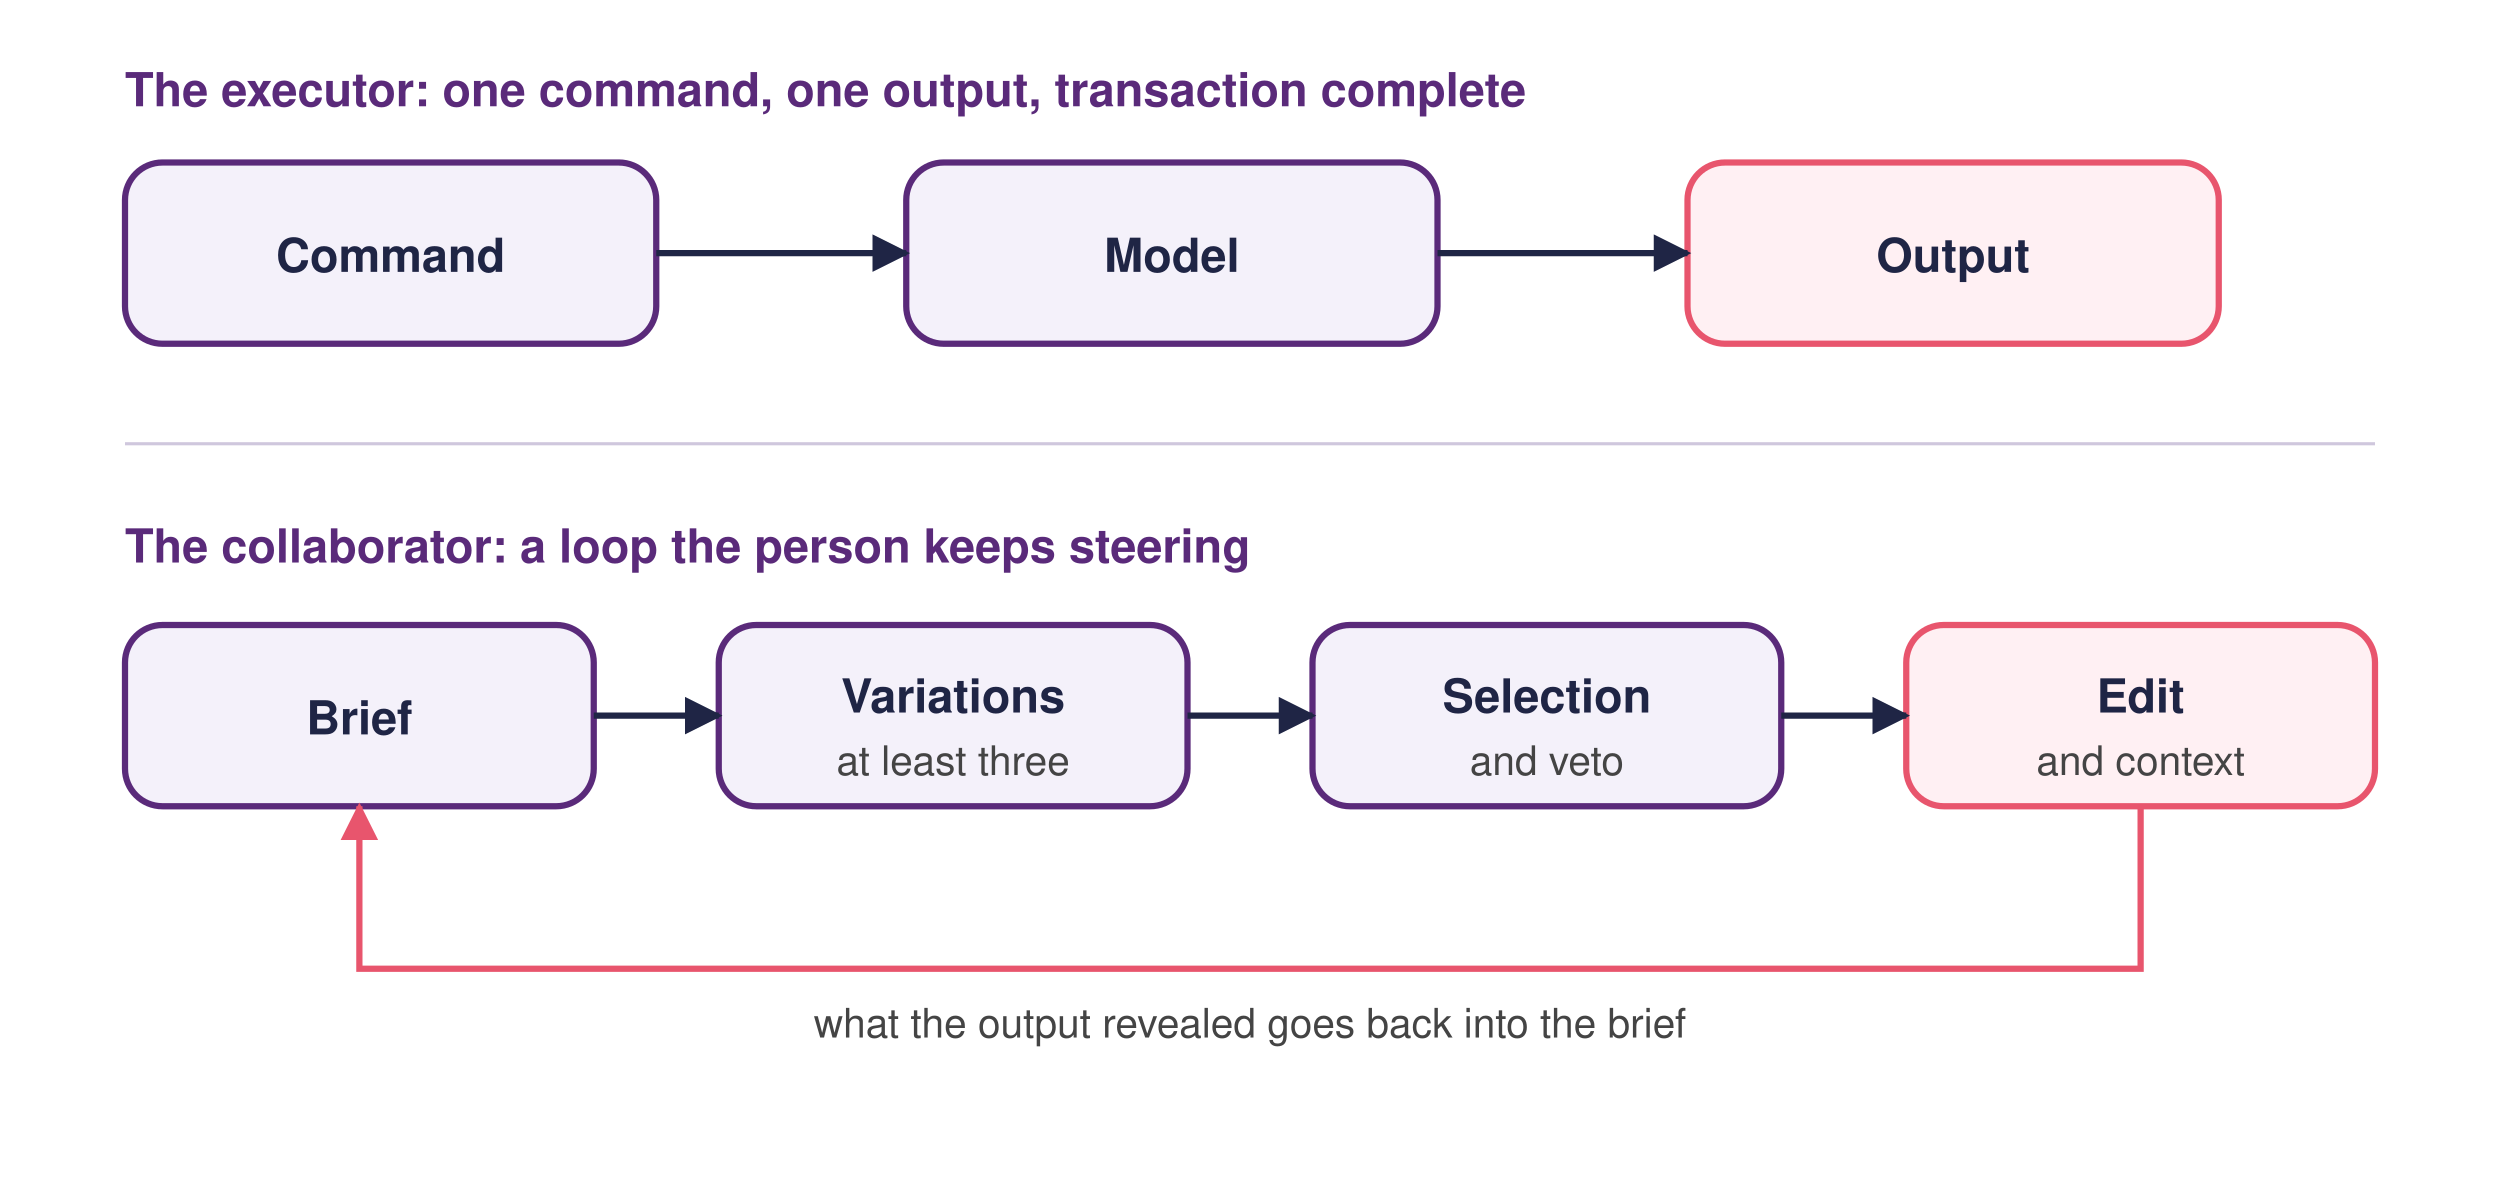
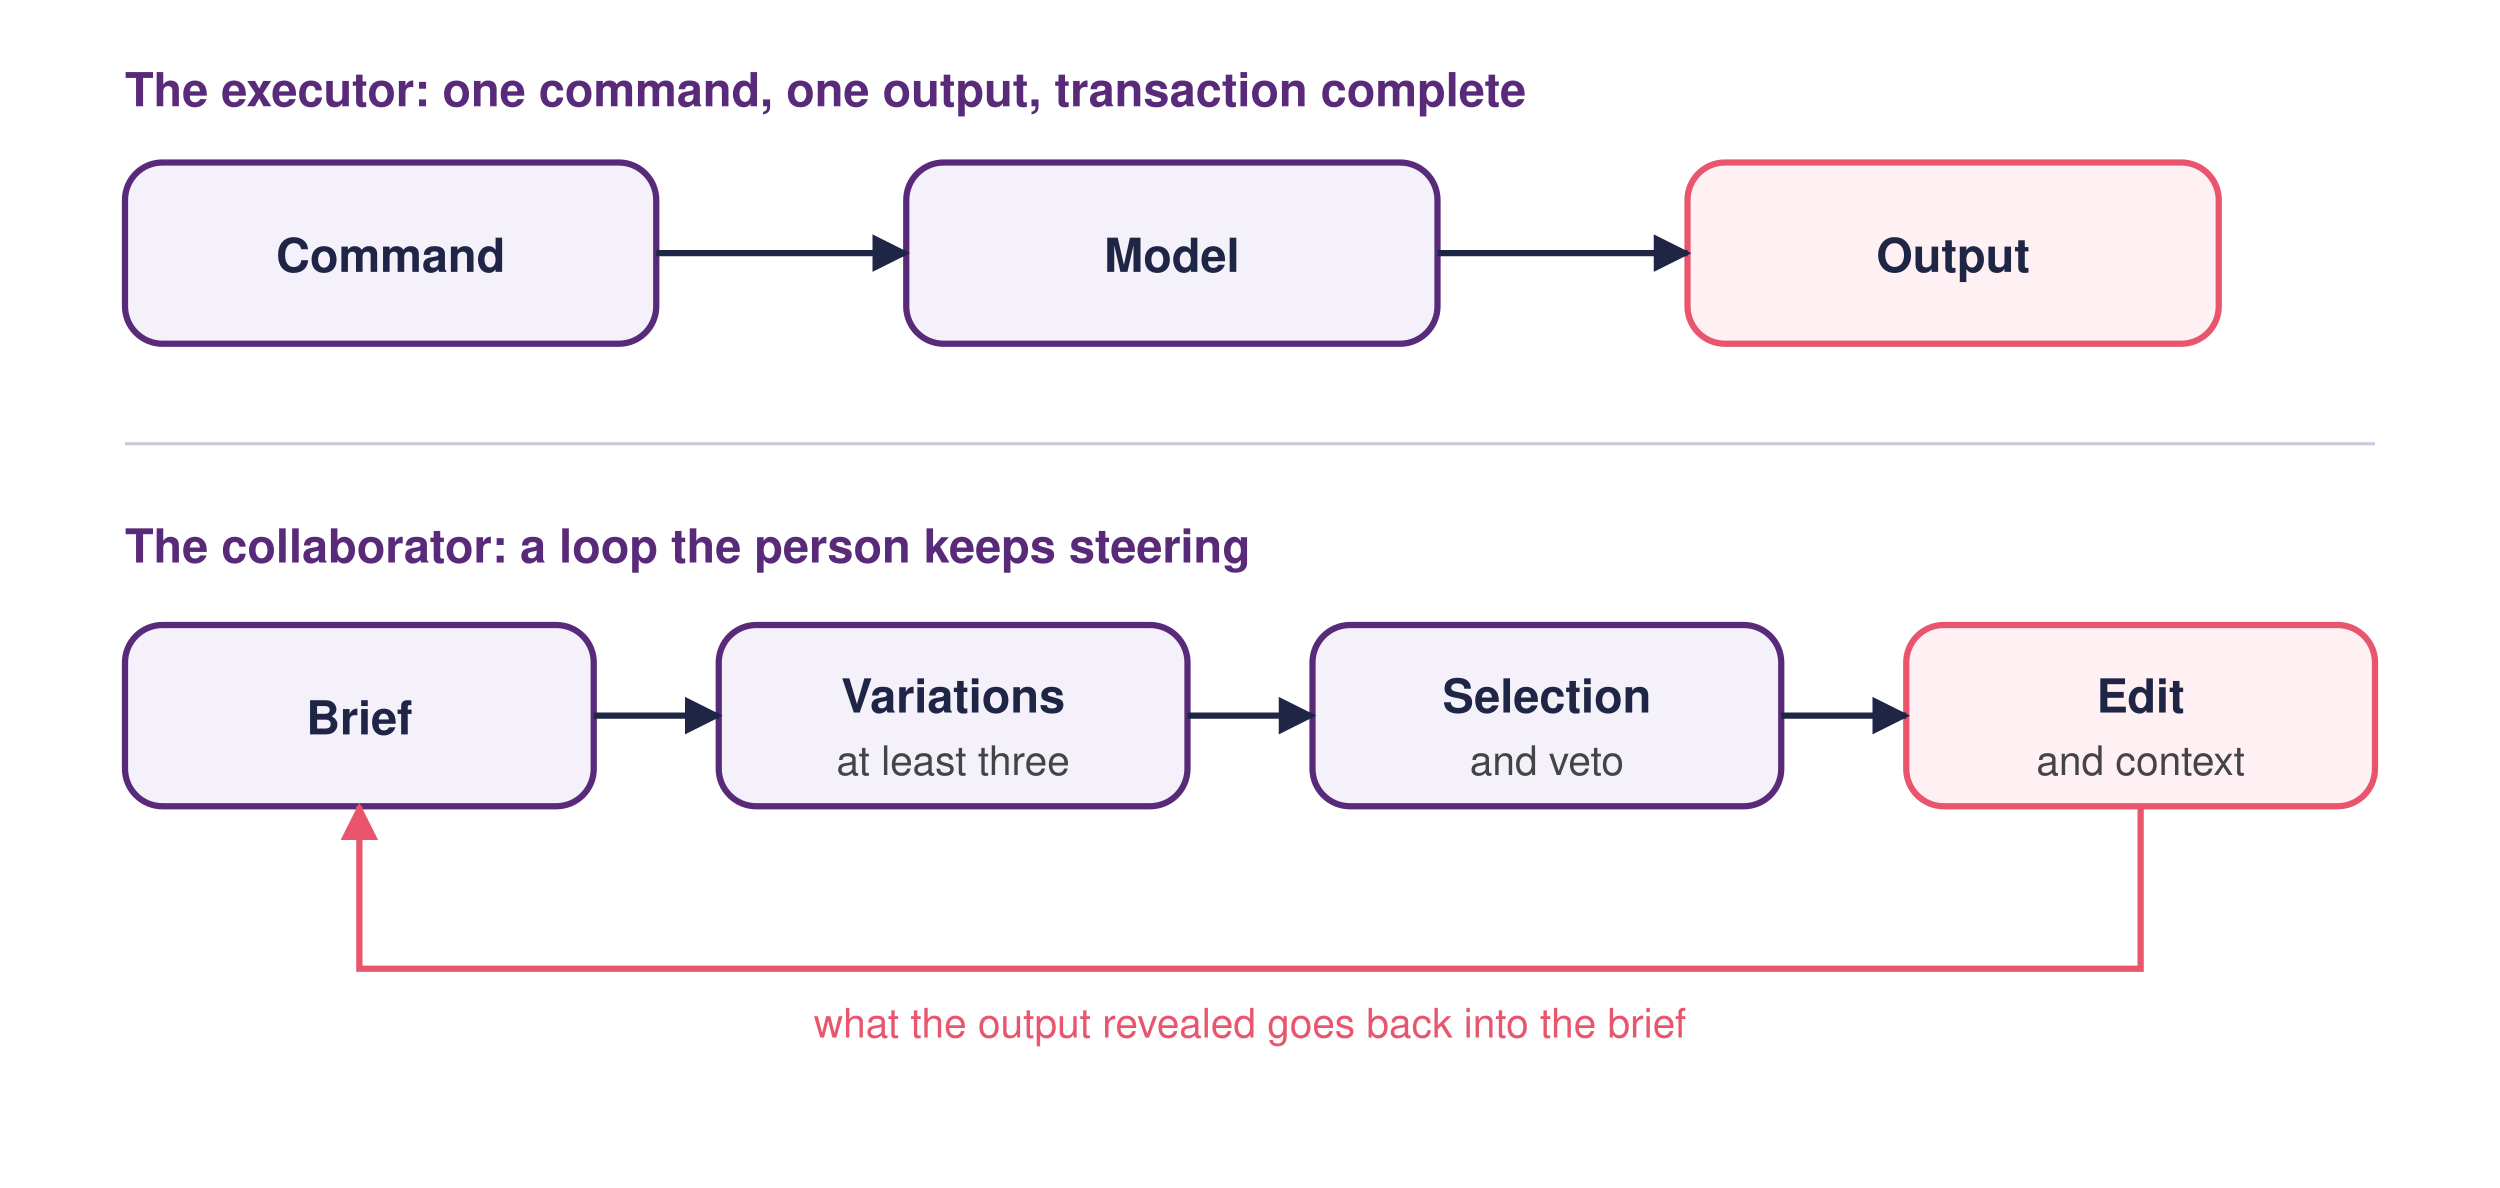
<svg xmlns="http://www.w3.org/2000/svg" viewBox="0 0 800 380" role="img" aria-label="An executor transaction compared with a collaborative loop">
  <style>
    .box { fill: #f4f1fa; stroke: #5a2a7a; stroke-width: 2; rx: 12; ry: 12; }
    .out { fill: #fff0f3; stroke: #e8556d; stroke-width: 2; rx: 12; ry: 12; }
    .label { font: 600 15px Helvetica, Arial, sans-serif; fill: #1f2545; }
    .small { font: 500 13px Helvetica, Arial, sans-serif; fill: #444; }
    .head { font: 700 15px Helvetica, Arial, sans-serif; fill: #5a2a7a; }
    .arrow { fill: none; stroke: #1f2545; stroke-width: 2; marker-end: url(#a); }
    .back { fill: none; stroke: #e8556d; stroke-width: 2; marker-end: url(#a2); }
    .rule { stroke: #cfc7dd; stroke-width: 1; }
  </style>
  <defs>
    <marker id="a" viewBox="0 0 10 10" refX="9" refY="5" markerWidth="6" markerHeight="6" orient="auto-start-reverse">
      <path d="M 0 0 L 10 5 L 0 10 z" fill="#1f2545" />
    </marker>
    <marker id="a2" viewBox="0 0 10 10" refX="9" refY="5" markerWidth="6" markerHeight="6" orient="auto-start-reverse">
      <path d="M 0 0 L 10 5 L 0 10 z" fill="#e8556d" />
    </marker>
  </defs>
  <text class="head" x="40" y="34">The executor: one command, one output, transaction complete</text>
  <rect class="box" x="40" y="52" width="170" height="58" />
  <text class="label" x="125" y="87" text-anchor="middle">Command</text>
  <rect class="box" x="290" y="52" width="170" height="58" />
  <text class="label" x="375" y="87" text-anchor="middle">Model</text>
  <rect class="out" x="540" y="52" width="170" height="58" />
  <text class="label" x="625" y="87" text-anchor="middle">Output</text>
  <path class="arrow" d="M 210 81 L 290 81" />
  <path class="arrow" d="M 460 81 L 540 81" />
  <line class="rule" x1="40" y1="142" x2="760" y2="142" />
  <text class="head" x="40" y="180">The collaborator: a loop the person keeps steering</text>
  <rect class="box" x="40" y="200" width="150" height="58" />
  <text class="label" x="115" y="235" text-anchor="middle">Brief</text>
  <rect class="box" x="230" y="200" width="150" height="58" />
  <text class="label" x="305" y="228" text-anchor="middle">Variations</text>
  <text class="small" x="305" y="248" text-anchor="middle">at least three</text>
  <rect class="box" x="420" y="200" width="150" height="58" />
  <text class="label" x="495" y="228" text-anchor="middle">Selection</text>
  <text class="small" x="495" y="248" text-anchor="middle">and veto</text>
  <rect class="out" x="610" y="200" width="150" height="58" />
  <text class="label" x="685" y="228" text-anchor="middle">Edit</text>
  <text class="small" x="685" y="248" text-anchor="middle">and context</text>
  <path class="arrow" d="M 190 229 L 230 229" />
  <path class="arrow" d="M 380 229 L 420 229" />
  <path class="arrow" d="M 570 229 L 610 229" />
  <path class="back" d="M 685 258 L 685 310 L 115 310 L 115 258" />
-   <text class="small" x="400" y="332" text-anchor="middle" fill="#e8556d">what the output revealed goes back into the brief</text>
+   <text class="small" x="400" y="332" text-anchor="middle" style="fill:#e8556d">what the output revealed goes back into the brief</text>
</svg>
